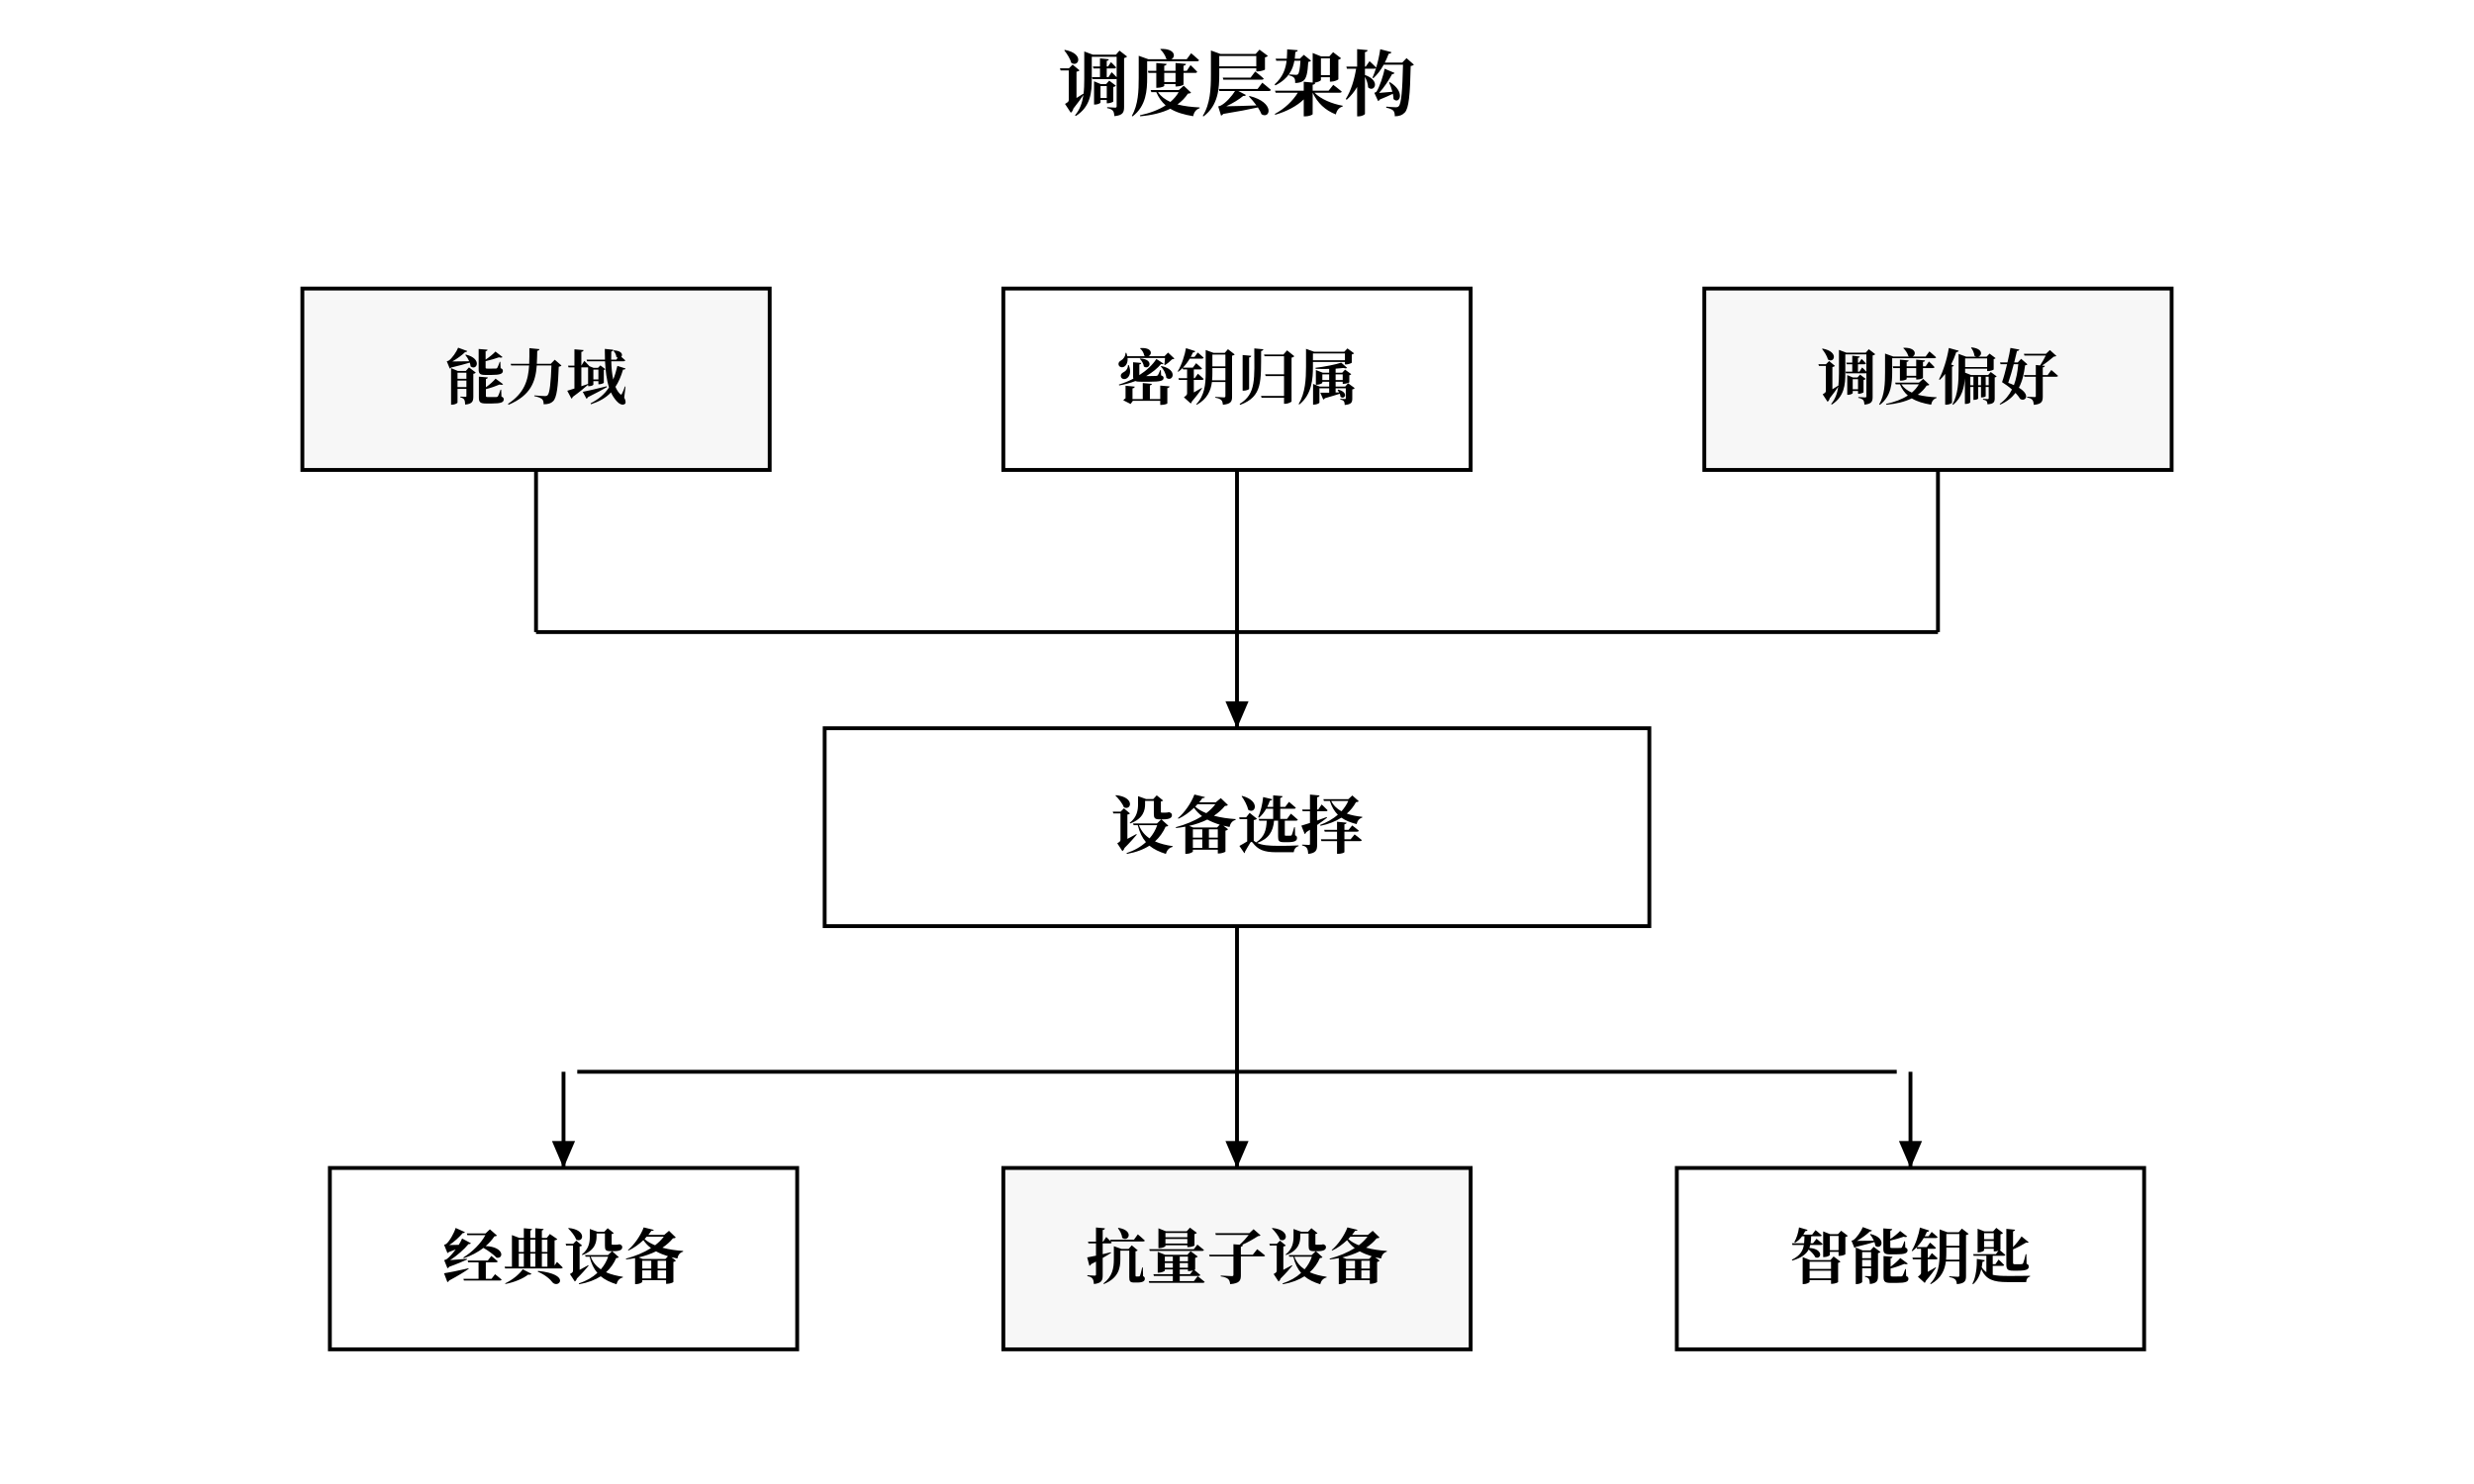
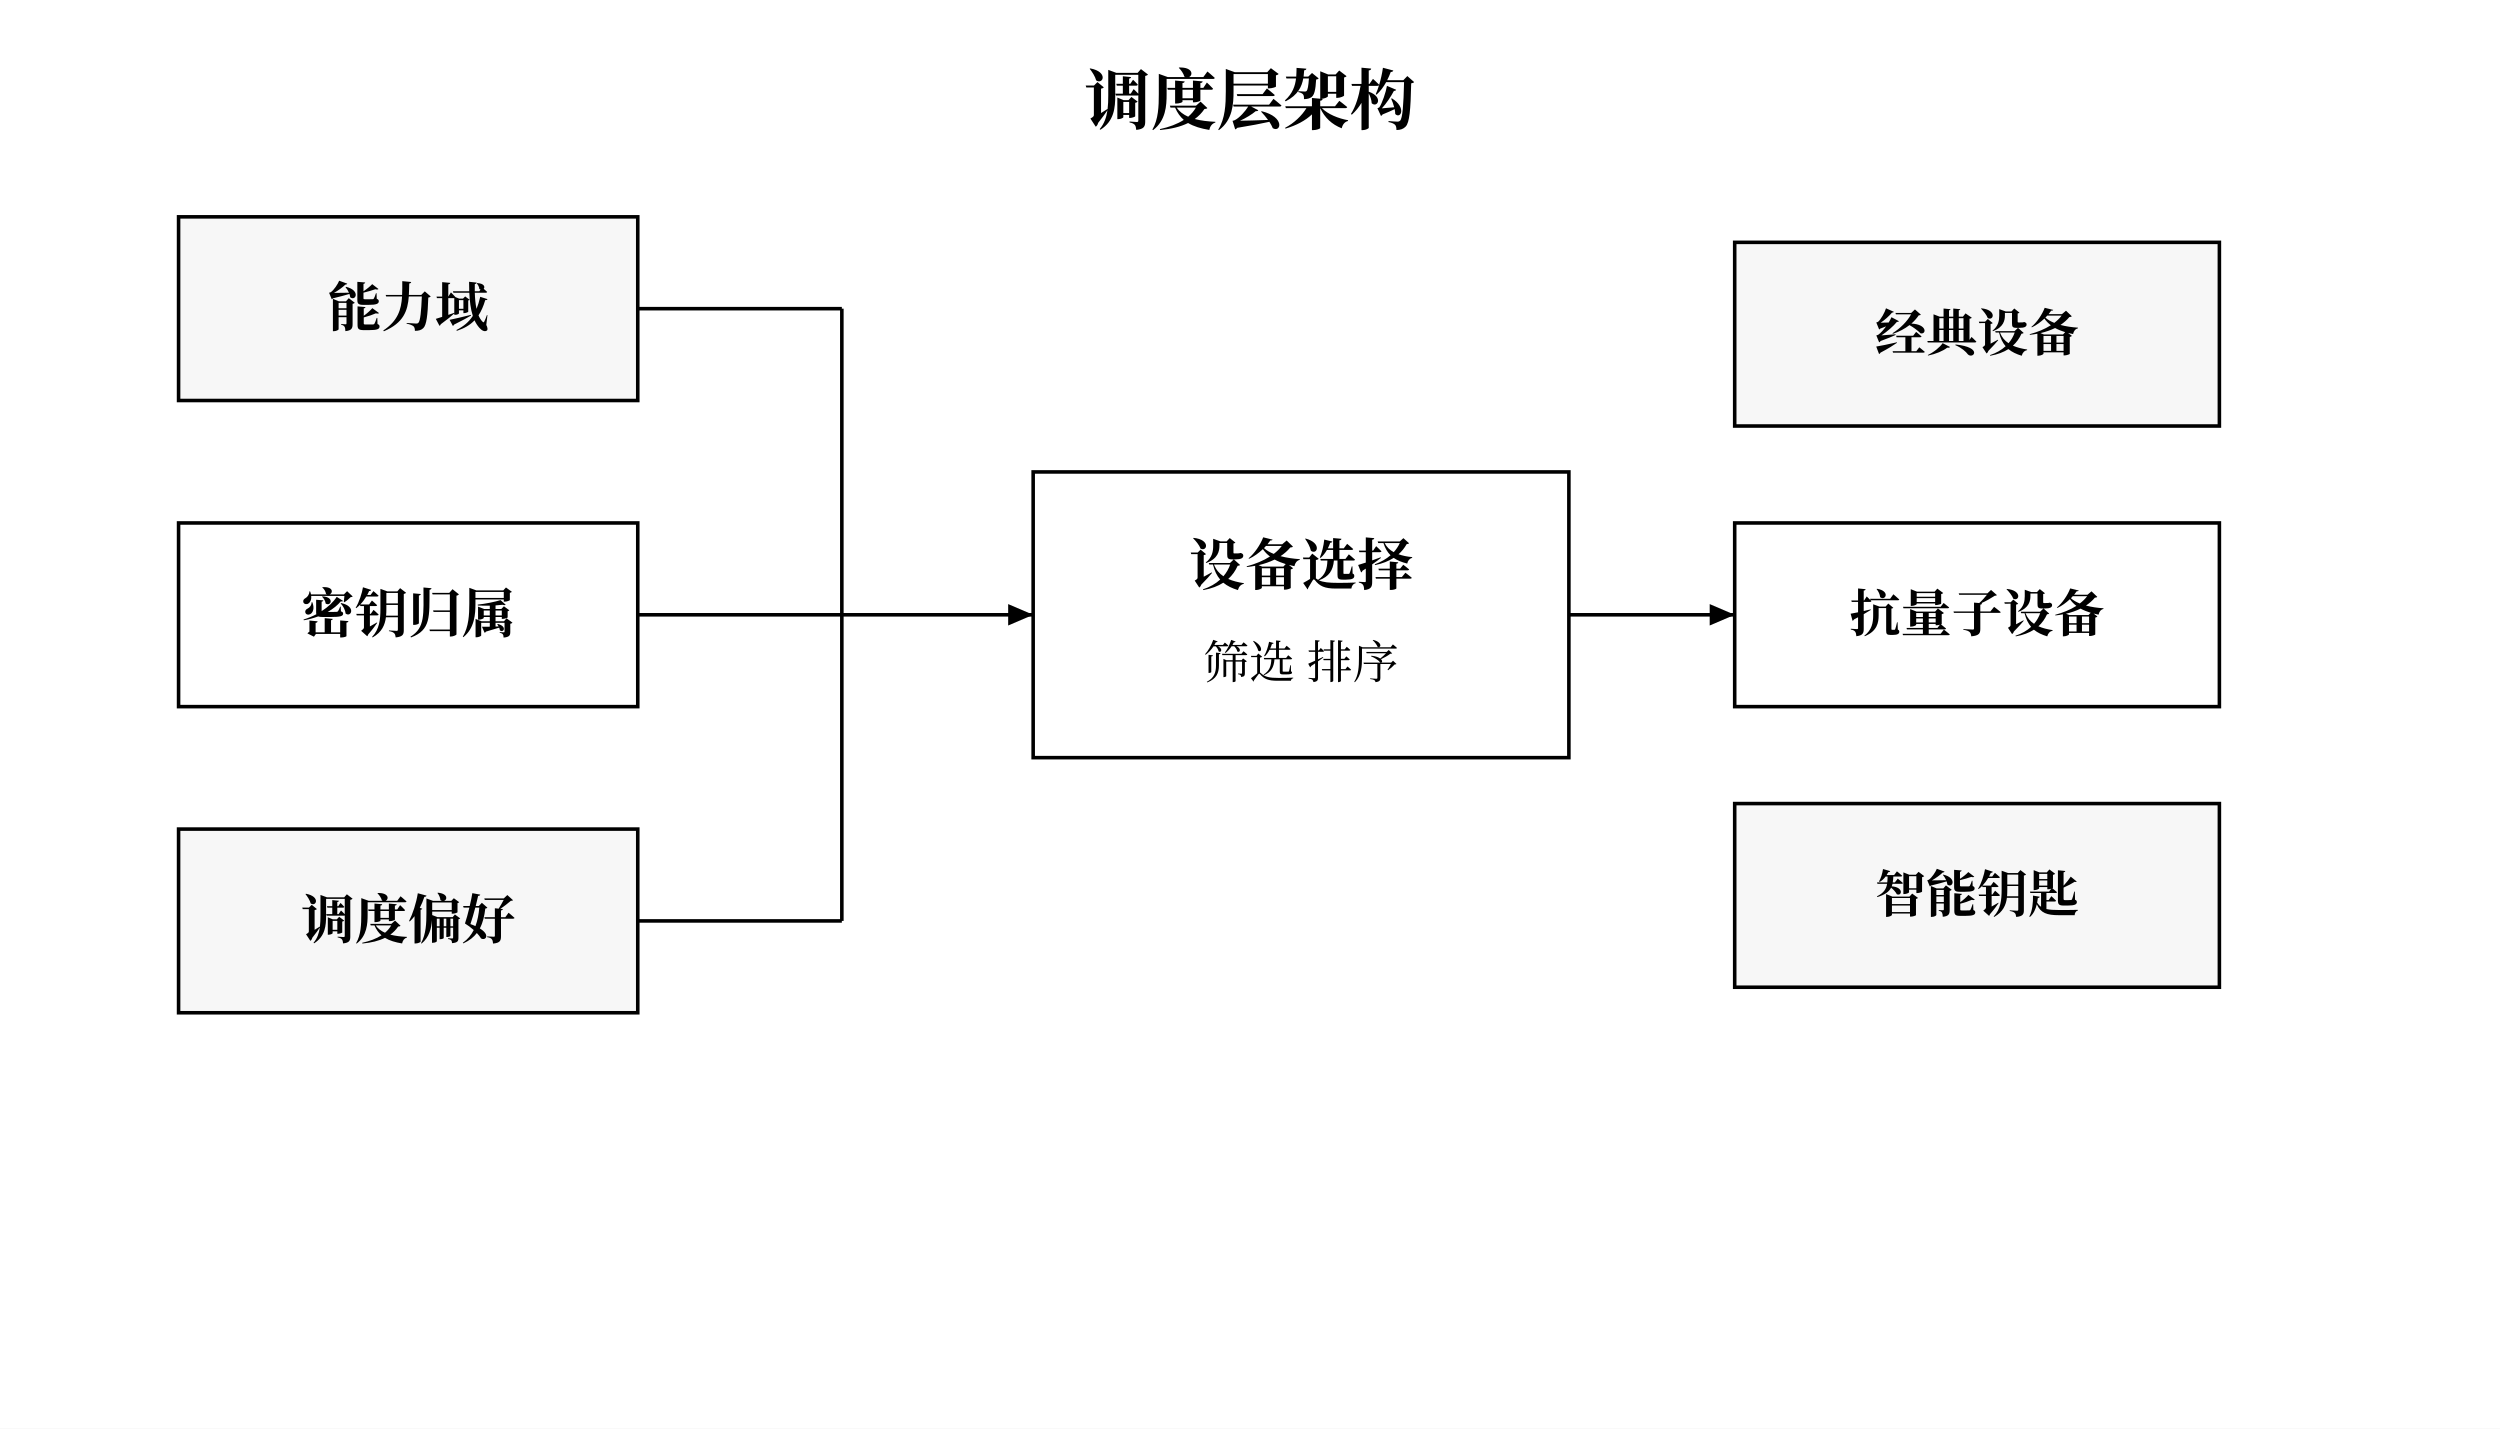
- <svg xmlns="http://www.w3.org/2000/svg" width="900" height="540" viewBox="0 0 900 540">
+ <svg xmlns="http://www.w3.org/2000/svg" width="980" height="560" viewBox="0 0 980 560">
  <defs>
    <marker id="arrow" markerWidth="8" markerHeight="8" refX="7" refY="3" orient="auto" markerUnits="strokeWidth">
-       <path d="M0,0 L0,6 L7,3 z" fill="#000000" />
+       <path d="M0,0 L0,6 L7,3 z" fill="#000" />
    </marker>
  </defs>
-   <rect x="0" y="0" width="900" height="540" fill="#ffffff" />
-   <text x="450.0" y="40" font-family="SimSun, Songti SC, Noto Serif CJK SC, Microsoft YaHei, Arial, sans-serif" font-size="26" font-weight="bold" text-anchor="middle" fill="#000000">调度层架构</text>
-   <rect x="110" y="105" width="170" height="66" fill="#f7f7f7" stroke="#000000" stroke-width="1.4" />
-   <text x="195.0" y="138.0" font-family="SimSun, Songti SC, Noto Serif CJK SC, Microsoft YaHei, Arial, sans-serif" font-size="22" font-weight="bold" text-anchor="middle" dominant-baseline="middle" fill="#000000">能力域</text>
-   <line x1="195.0" y1="171" x2="195.0" y2="230" stroke="#000000" stroke-width="1.4" />
-   <rect x="365" y="105" width="170" height="66" fill="#ffffff" stroke="#000000" stroke-width="1.4" />
-   <text x="450.0" y="138.0" font-family="SimSun, Songti SC, Noto Serif CJK SC, Microsoft YaHei, Arial, sans-serif" font-size="22" font-weight="bold" text-anchor="middle" dominant-baseline="middle" fill="#000000">密钥归属</text>
-   <line x1="450.0" y1="171" x2="450.0" y2="230" stroke="#000000" stroke-width="1.4" />
-   <rect x="620" y="105" width="170" height="66" fill="#f7f7f7" stroke="#000000" stroke-width="1.4" />
-   <text x="705.0" y="138.0" font-family="SimSun, Songti SC, Noto Serif CJK SC, Microsoft YaHei, Arial, sans-serif" font-size="22" font-weight="bold" text-anchor="middle" dominant-baseline="middle" fill="#000000">调度偏好</text>
-   <line x1="705.0" y1="171" x2="705.0" y2="230" stroke="#000000" stroke-width="1.4" />
-   <line x1="195.0" y1="230" x2="705.0" y2="230" stroke="#000000" stroke-width="1.4" />
-   <line x1="450" y1="230" x2="450" y2="265" stroke="#000000" stroke-width="1.4" marker-end="url(#arrow)" />
-   <rect x="300" y="265" width="300" height="72" fill="#ffffff" stroke="#000000" stroke-width="1.4" />
-   <text x="450.0" y="301.0" font-family="SimSun, Songti SC, Noto Serif CJK SC, Microsoft YaHei, Arial, sans-serif" font-size="23" font-weight="bold" text-anchor="middle" dominant-baseline="middle" fill="#000000">设备选择</text>
-   <line x1="450" y1="337" x2="450" y2="390" stroke="#000000" stroke-width="1.4" />
-   <line x1="210" y1="390" x2="690" y2="390" stroke="#000000" stroke-width="1.4" />
-   <line x1="205.0" y1="390" x2="205.0" y2="425" stroke="#000000" stroke-width="1.4" marker-end="url(#arrow)" />
-   <rect x="120" y="425" width="170" height="66" fill="#ffffff" stroke="#000000" stroke-width="1.4" />
-   <text x="205.0" y="458.0" font-family="SimSun, Songti SC, Noto Serif CJK SC, Microsoft YaHei, Arial, sans-serif" font-size="22" font-weight="bold" text-anchor="middle" dominant-baseline="middle" fill="#000000">经典设备</text>
-   <line x1="450.0" y1="390" x2="450.0" y2="425" stroke="#000000" stroke-width="1.4" marker-end="url(#arrow)" />
-   <rect x="365" y="425" width="170" height="66" fill="#f7f7f7" stroke="#000000" stroke-width="1.4" />
-   <text x="450.0" y="458.0" font-family="SimSun, Songti SC, Noto Serif CJK SC, Microsoft YaHei, Arial, sans-serif" font-size="22" font-weight="bold" text-anchor="middle" dominant-baseline="middle" fill="#000000">抗量子设备</text>
-   <line x1="695.0" y1="390" x2="695.0" y2="425" stroke="#000000" stroke-width="1.4" marker-end="url(#arrow)" />
-   <rect x="610" y="425" width="170" height="66" fill="#ffffff" stroke="#000000" stroke-width="1.4" />
-   <text x="695.0" y="458.0" font-family="SimSun, Songti SC, Noto Serif CJK SC, Microsoft YaHei, Arial, sans-serif" font-size="22" font-weight="bold" text-anchor="middle" dominant-baseline="middle" fill="#000000">智能钥匙</text>
+   <rect x="0" y="0" width="980" height="560" fill="#fff" />
+   <text x="490" y="40" font-family="SimSun, Songti SC, Noto Serif CJK SC, Microsoft YaHei, Arial, sans-serif" font-size="26" font-weight="bold" text-anchor="middle" dominant-baseline="middle">调度层架构</text>
+   <rect x="70" y="85" width="180" height="72" fill="#f7f7f7" stroke="#000" stroke-width="1.4" />
+   <text x="160" y="121" font-family="SimSun, Songti SC, Noto Serif CJK SC, Microsoft YaHei, Arial, sans-serif" font-size="21" font-weight="bold" text-anchor="middle" dominant-baseline="middle">能力域</text>
+   <rect x="70" y="205" width="180" height="72" fill="#fff" stroke="#000" stroke-width="1.4" />
+   <text x="160" y="241" font-family="SimSun, Songti SC, Noto Serif CJK SC, Microsoft YaHei, Arial, sans-serif" font-size="21" font-weight="bold" text-anchor="middle" dominant-baseline="middle">密钥归属</text>
+   <rect x="70" y="325" width="180" height="72" fill="#f7f7f7" stroke="#000" stroke-width="1.4" />
+   <text x="160" y="361" font-family="SimSun, Songti SC, Noto Serif CJK SC, Microsoft YaHei, Arial, sans-serif" font-size="21" font-weight="bold" text-anchor="middle" dominant-baseline="middle">调度偏好</text>
+   <line x1="250" y1="121" x2="330" y2="121" stroke="#000" stroke-width="1.4" />
+   <line x1="330" y1="121" x2="330" y2="361" stroke="#000" stroke-width="1.4" />
+   <line x1="250" y1="241" x2="330" y2="241" stroke="#000" stroke-width="1.4" />
+   <line x1="250" y1="361" x2="330" y2="361" stroke="#000" stroke-width="1.4" />
+   <line x1="330" y1="241" x2="405" y2="241" stroke="#000" stroke-width="1.4" marker-end="url(#arrow)" />
+   <rect x="405" y="185" width="210" height="112" fill="#fff" stroke="#000" stroke-width="1.4" />
+   <text x="510" y="222" font-family="SimSun, Songti SC, Noto Serif CJK SC, Microsoft YaHei, Arial, sans-serif" font-size="22" font-weight="bold" text-anchor="middle" dominant-baseline="middle">设备选择</text>
+   <text x="510" y="260" font-family="SimSun, Songti SC, Noto Serif CJK SC, Microsoft YaHei, Arial, sans-serif" font-size="18" text-anchor="middle" dominant-baseline="middle">筛选 排序</text>
+   <line x1="615" y1="241" x2="680" y2="241" stroke="#000" stroke-width="1.4" marker-end="url(#arrow)" />
+   <rect x="680" y="95" width="190" height="72" fill="#f7f7f7" stroke="#000" stroke-width="1.4" />
+   <text x="775" y="131" font-family="SimSun, Songti SC, Noto Serif CJK SC, Microsoft YaHei, Arial, sans-serif" font-size="20" font-weight="bold" text-anchor="middle" dominant-baseline="middle">经典设备</text>
+   <rect x="680" y="205" width="190" height="72" fill="#fff" stroke="#000" stroke-width="1.4" />
+   <text x="775" y="241" font-family="SimSun, Songti SC, Noto Serif CJK SC, Microsoft YaHei, Arial, sans-serif" font-size="20" font-weight="bold" text-anchor="middle" dominant-baseline="middle">抗量子设备</text>
+   <rect x="680" y="315" width="190" height="72" fill="#f7f7f7" stroke="#000" stroke-width="1.4" />
+   <text x="775" y="351" font-family="SimSun, Songti SC, Noto Serif CJK SC, Microsoft YaHei, Arial, sans-serif" font-size="20" font-weight="bold" text-anchor="middle" dominant-baseline="middle">智能钥匙</text>
</svg>
